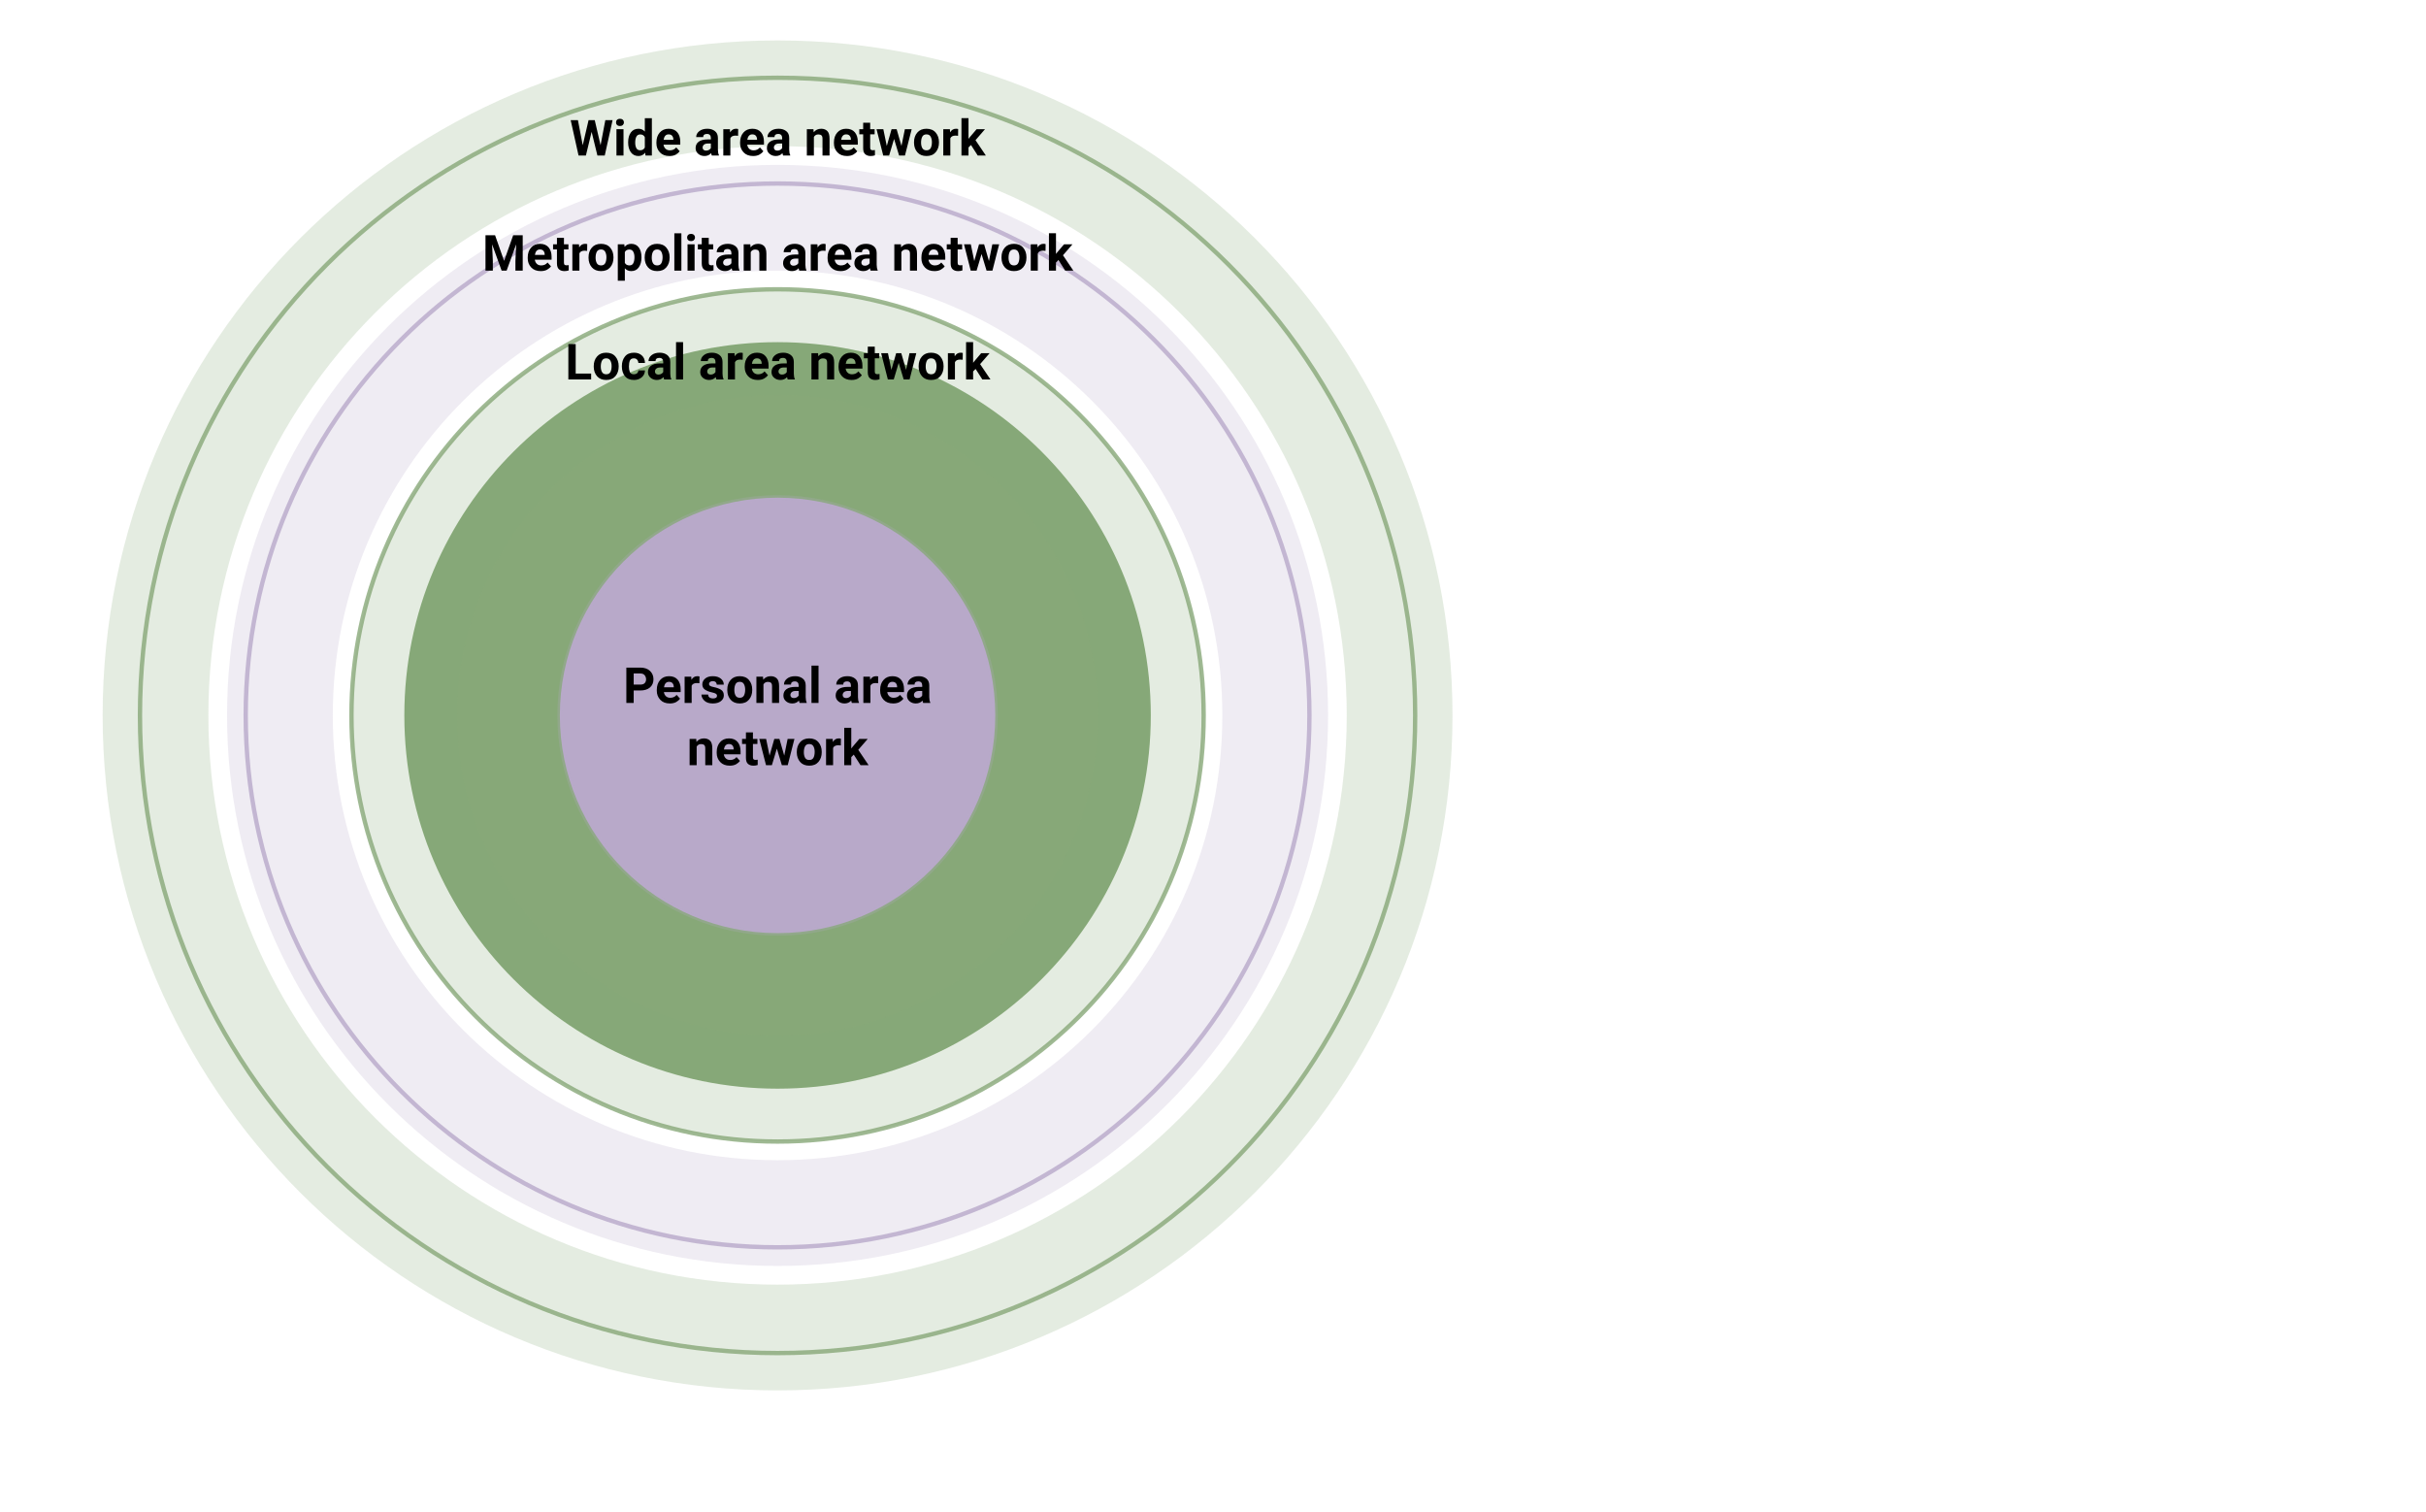
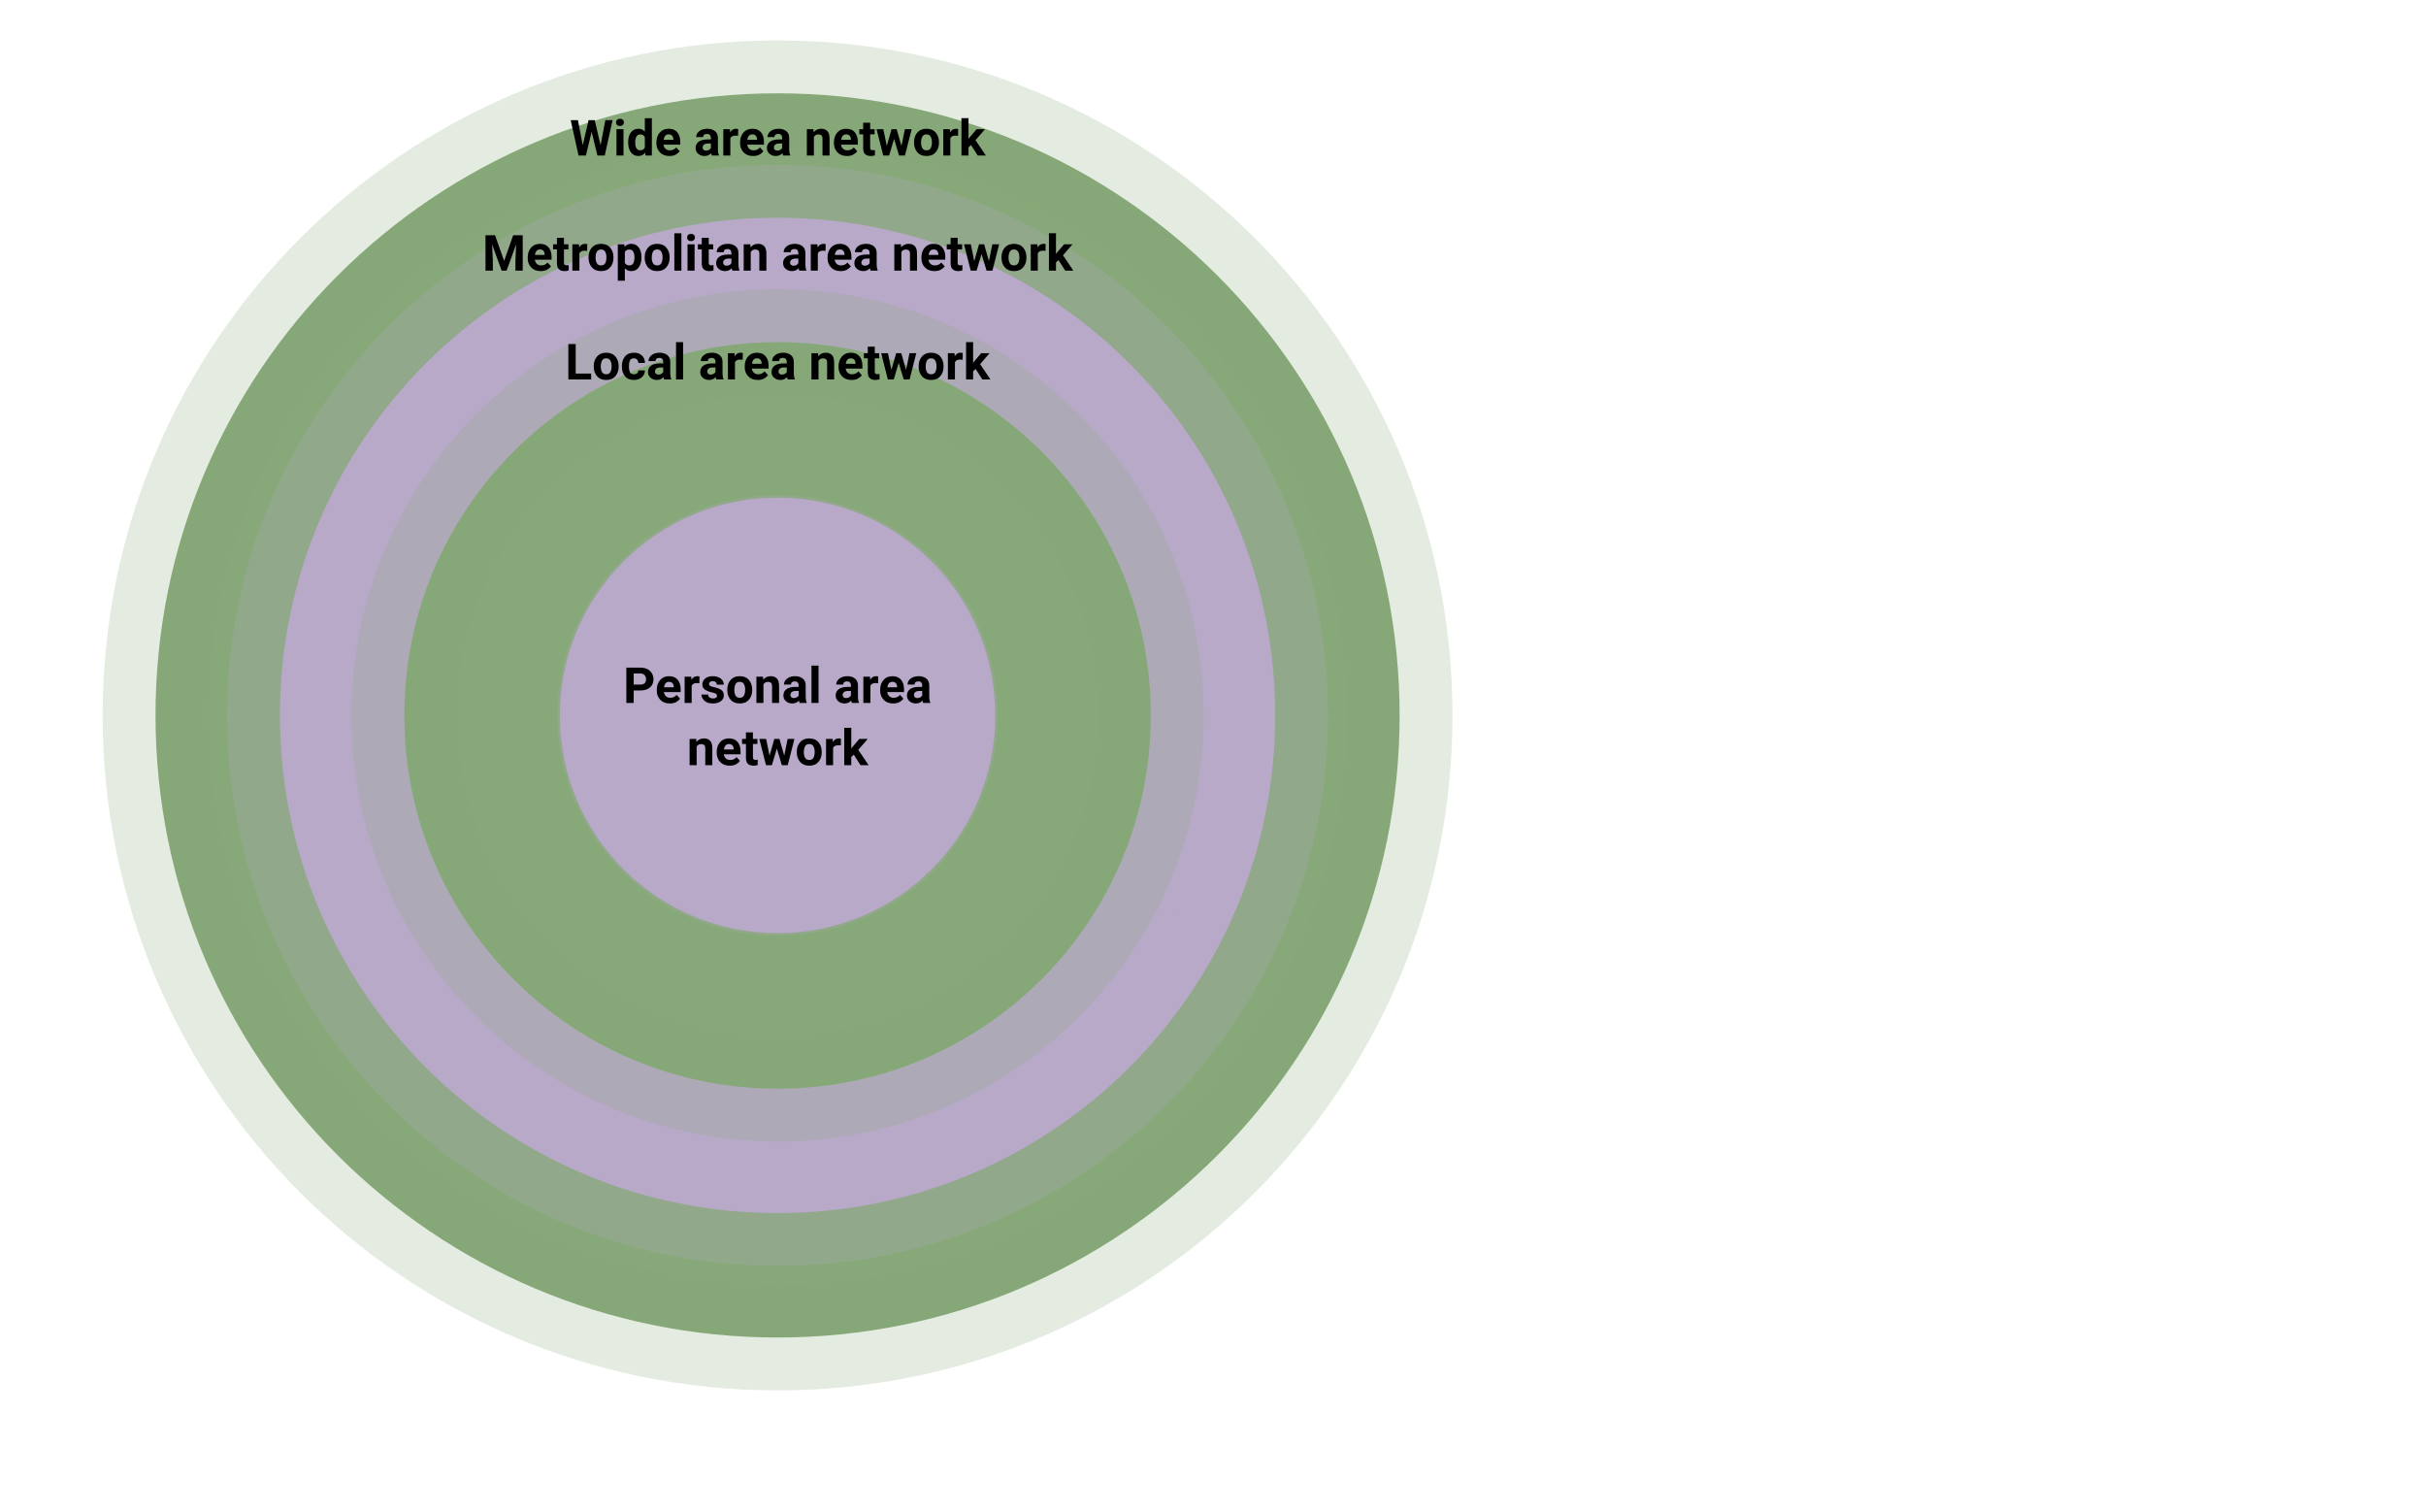
<svg xmlns="http://www.w3.org/2000/svg" width="780" height="486" viewBox="0 0 780 486" role="img" aria-labelledby="t d">
  <defs>
    <marker id="as" markerWidth="9" markerHeight="9" refX="8" refY="4.5" orient="auto">
      <path d="M0,0 L9,4.5 L0,9 Z" fill="#87A878" />
    </marker>
    <marker id="al" markerWidth="9" markerHeight="9" refX="8" refY="4.5" orient="auto">
      <path d="M0,0 L9,4.5 L0,9 Z" fill="#B8A9C9" />
    </marker>
  </defs>
  <style>
 text{font-family:'Segoe UI',system-ui,-apple-system,Roboto,Arial,sans-serif}
 .dev{fill:#87A878;fill-opacity:.18;stroke:#87A878;stroke-width:2}
 .host{fill:#B8A9C9;fill-opacity:.18;stroke:#B8A9C9;stroke-width:2}
 .dim{fill:#B8A9C9;fill-opacity:.07;stroke:#B8A9C9;stroke-width:2;stroke-dasharray:7 5}
 .ext{fill:#B8A9C9;fill-opacity:.07;stroke:#B8A9C9;stroke-width:2;stroke-dasharray:7 5}
 .chip{fill:#87A878;fill-opacity:.12;stroke:none}
 .chipl{fill:#B8A9C9;fill-opacity:.12;stroke:none}
 .nd{font-size:16px;font-weight:600;fill:##000000}
 .nh{font-size:16px;font-weight:600;fill:##000000}
 .el{font-size:12px;fill:#87A878}
 .elh{font-size:12px;fill:#B8A9C9}
 .note{font-size:12.5px;fill:#B8A9C9}
 .nt{font-size:13px;font-weight:600;fill:#B8A9C9}
</style>
-   <circle cx="250" cy="230" r="200" fill="none" stroke="#87A878" stroke-width="34" stroke-opacity=".22" />
-   <circle cx="250" cy="230" r="160" fill="none" stroke="#B8A9C9" stroke-width="34" stroke-opacity=".22" />
+   <circle cx="250" cy="230" r="200" fill="#87A878" stroke="#87A878" stroke-width="34" stroke-opacity=".22" />
+   <circle cx="250" cy="230" r="160" fill="#B8A9C9" stroke="#B8A9C9" stroke-width="34" stroke-opacity=".22" />
  <circle cx="250" cy="230" r="120" fill="#87A878" stroke="#87A878" stroke-width="34" stroke-opacity=".22" />
  <circle cx="250" cy="230" r="70" fill="#B8A9C9" stroke="#B8A9C9" stroke-width="1.6" stroke-opacity=".22" />
-   <g fill="none" stroke-width="1.4" stroke-opacity=".8">
-     <circle cx="250" cy="230" r="205" stroke="#87A878" />
-     <circle cx="250" cy="230" r="171" stroke="#B8A9C9" />
-     <circle cx="250" cy="230" r="137" stroke="#87A878" />
-   </g>
  <g text-anchor="middle" font-size="13.5" font-weight="600">
    <text class="nd" x="250" y="50" font-size="13">Wide area network</text>
    <text class="nh" x="250" y="87" font-size="13">Metropolitan area network</text>
    <text class="nd" x="250" y="122" font-size="13">Local area network</text>
    <text class="nh" x="250" y="226" font-size="15">Personal area</text>
    <text class="nh" x="250" y="246" font-size="15">network</text>
  </g>
</svg>
